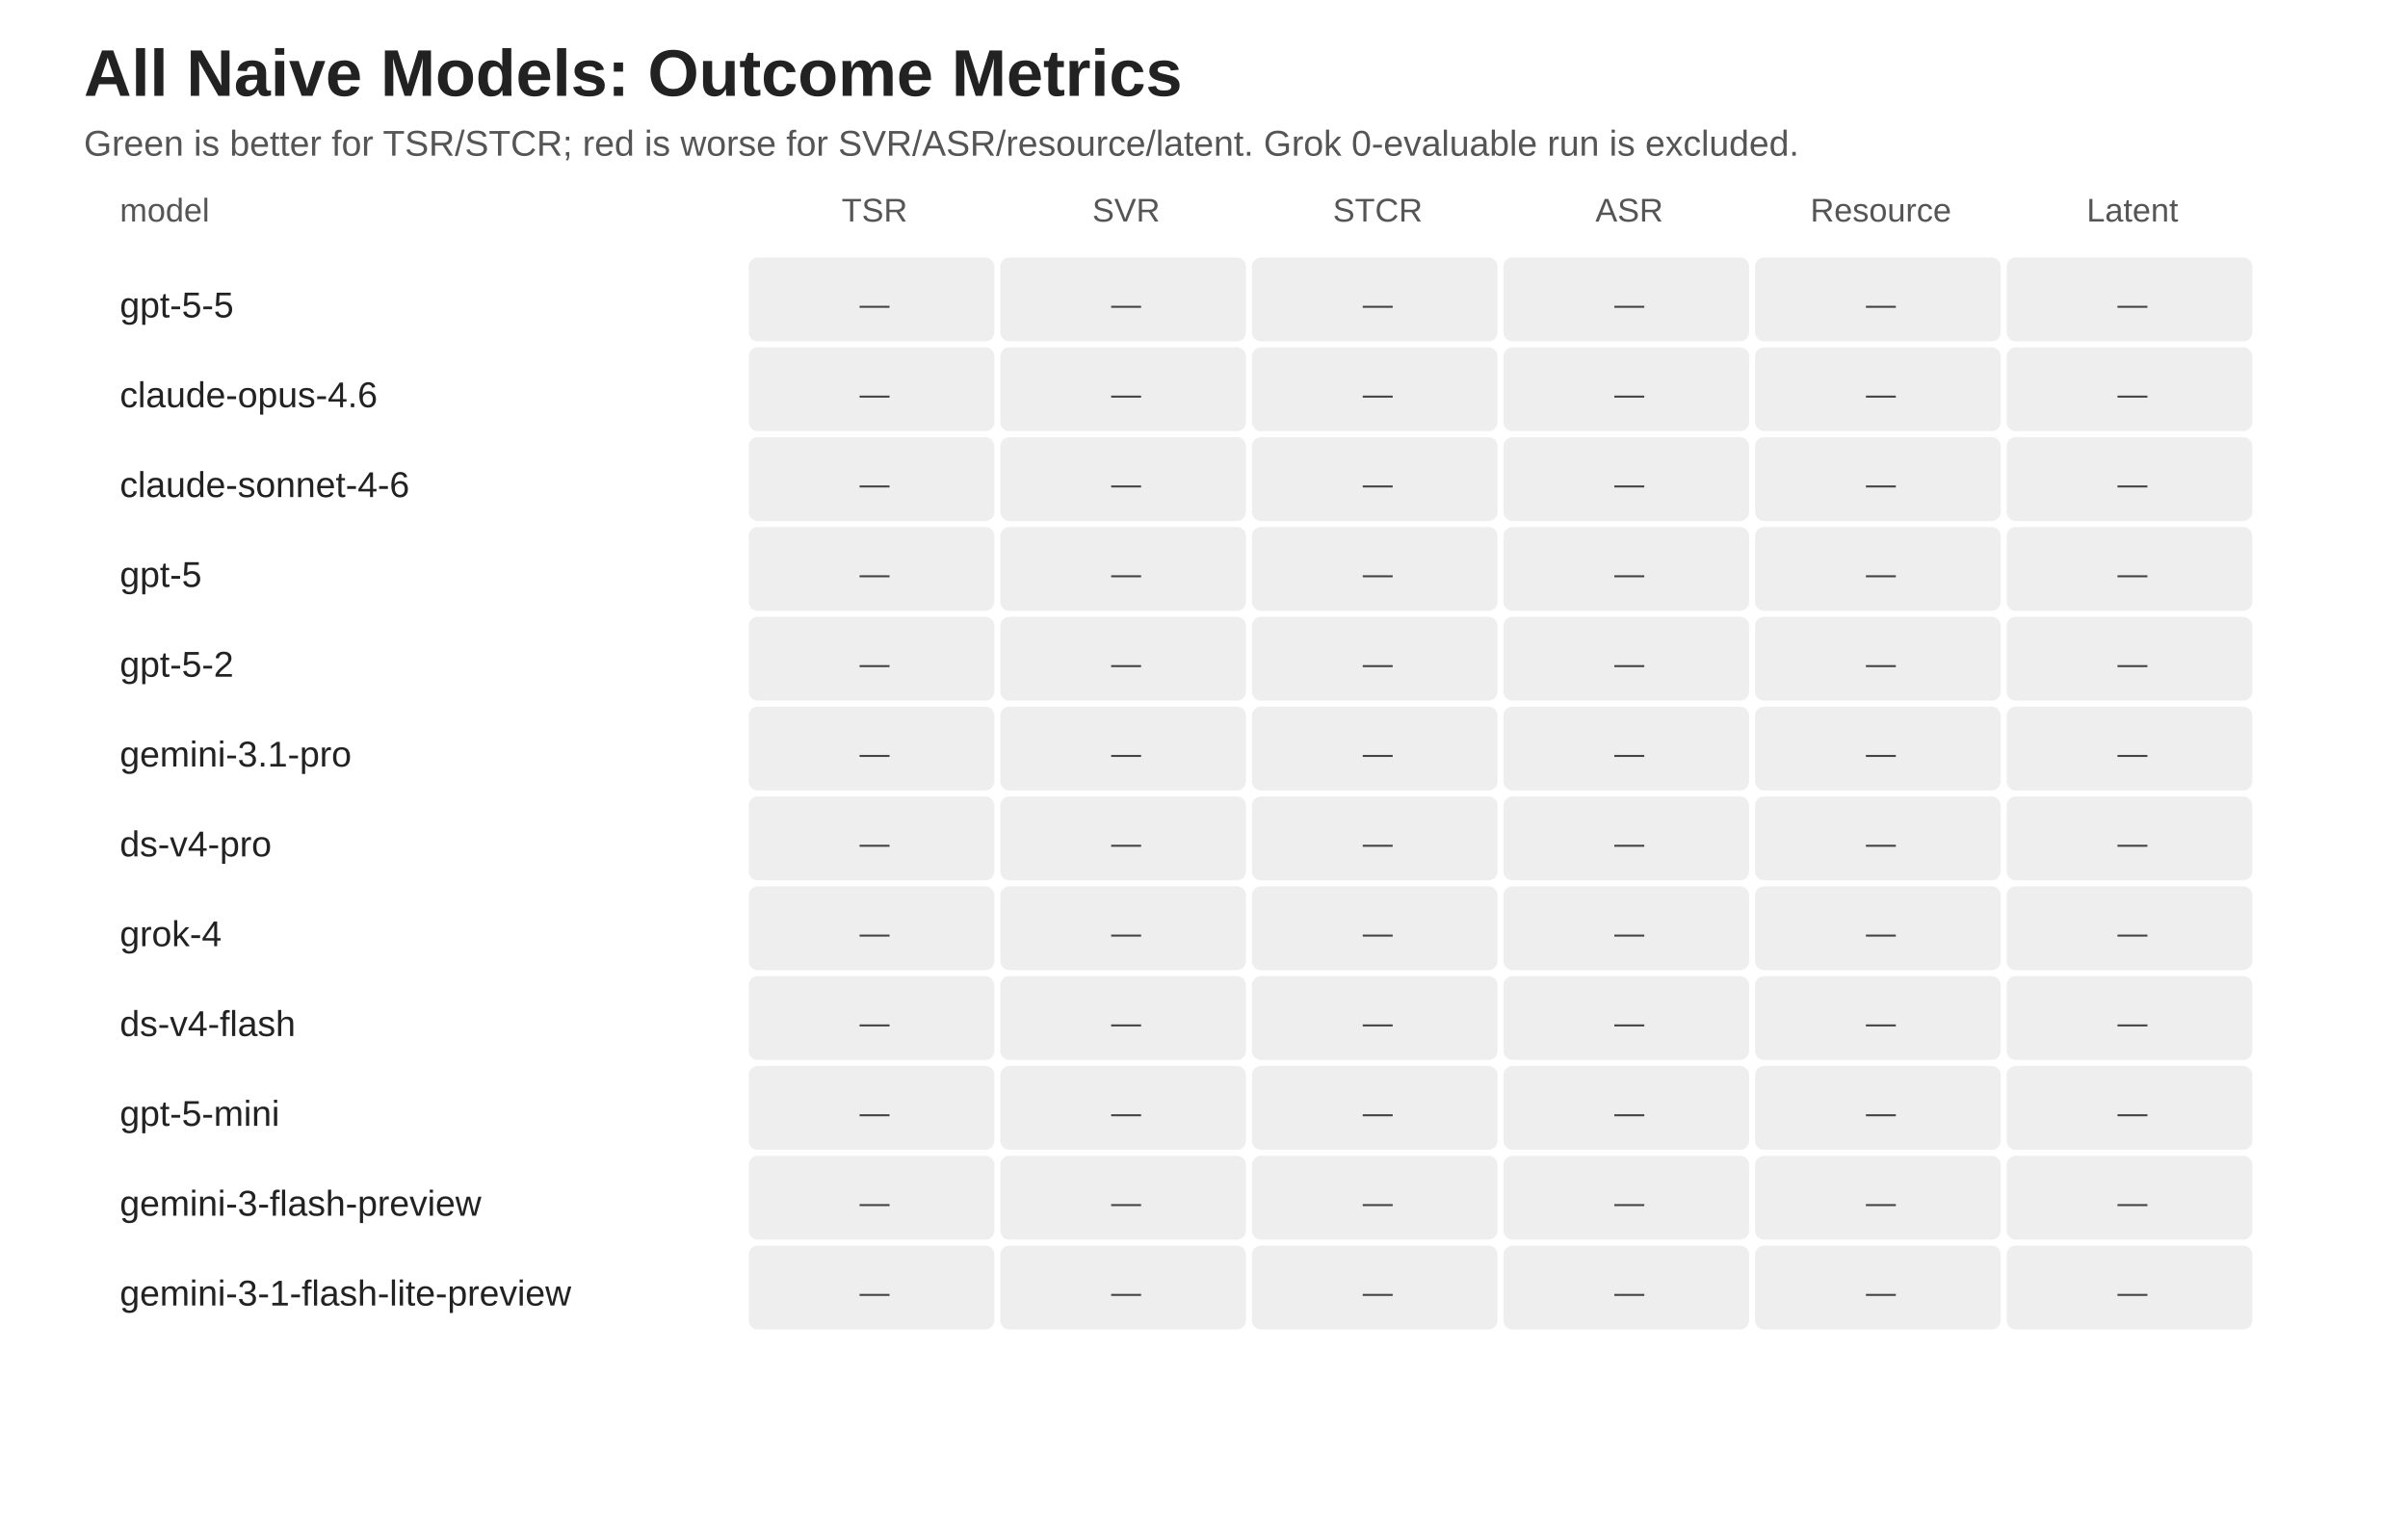
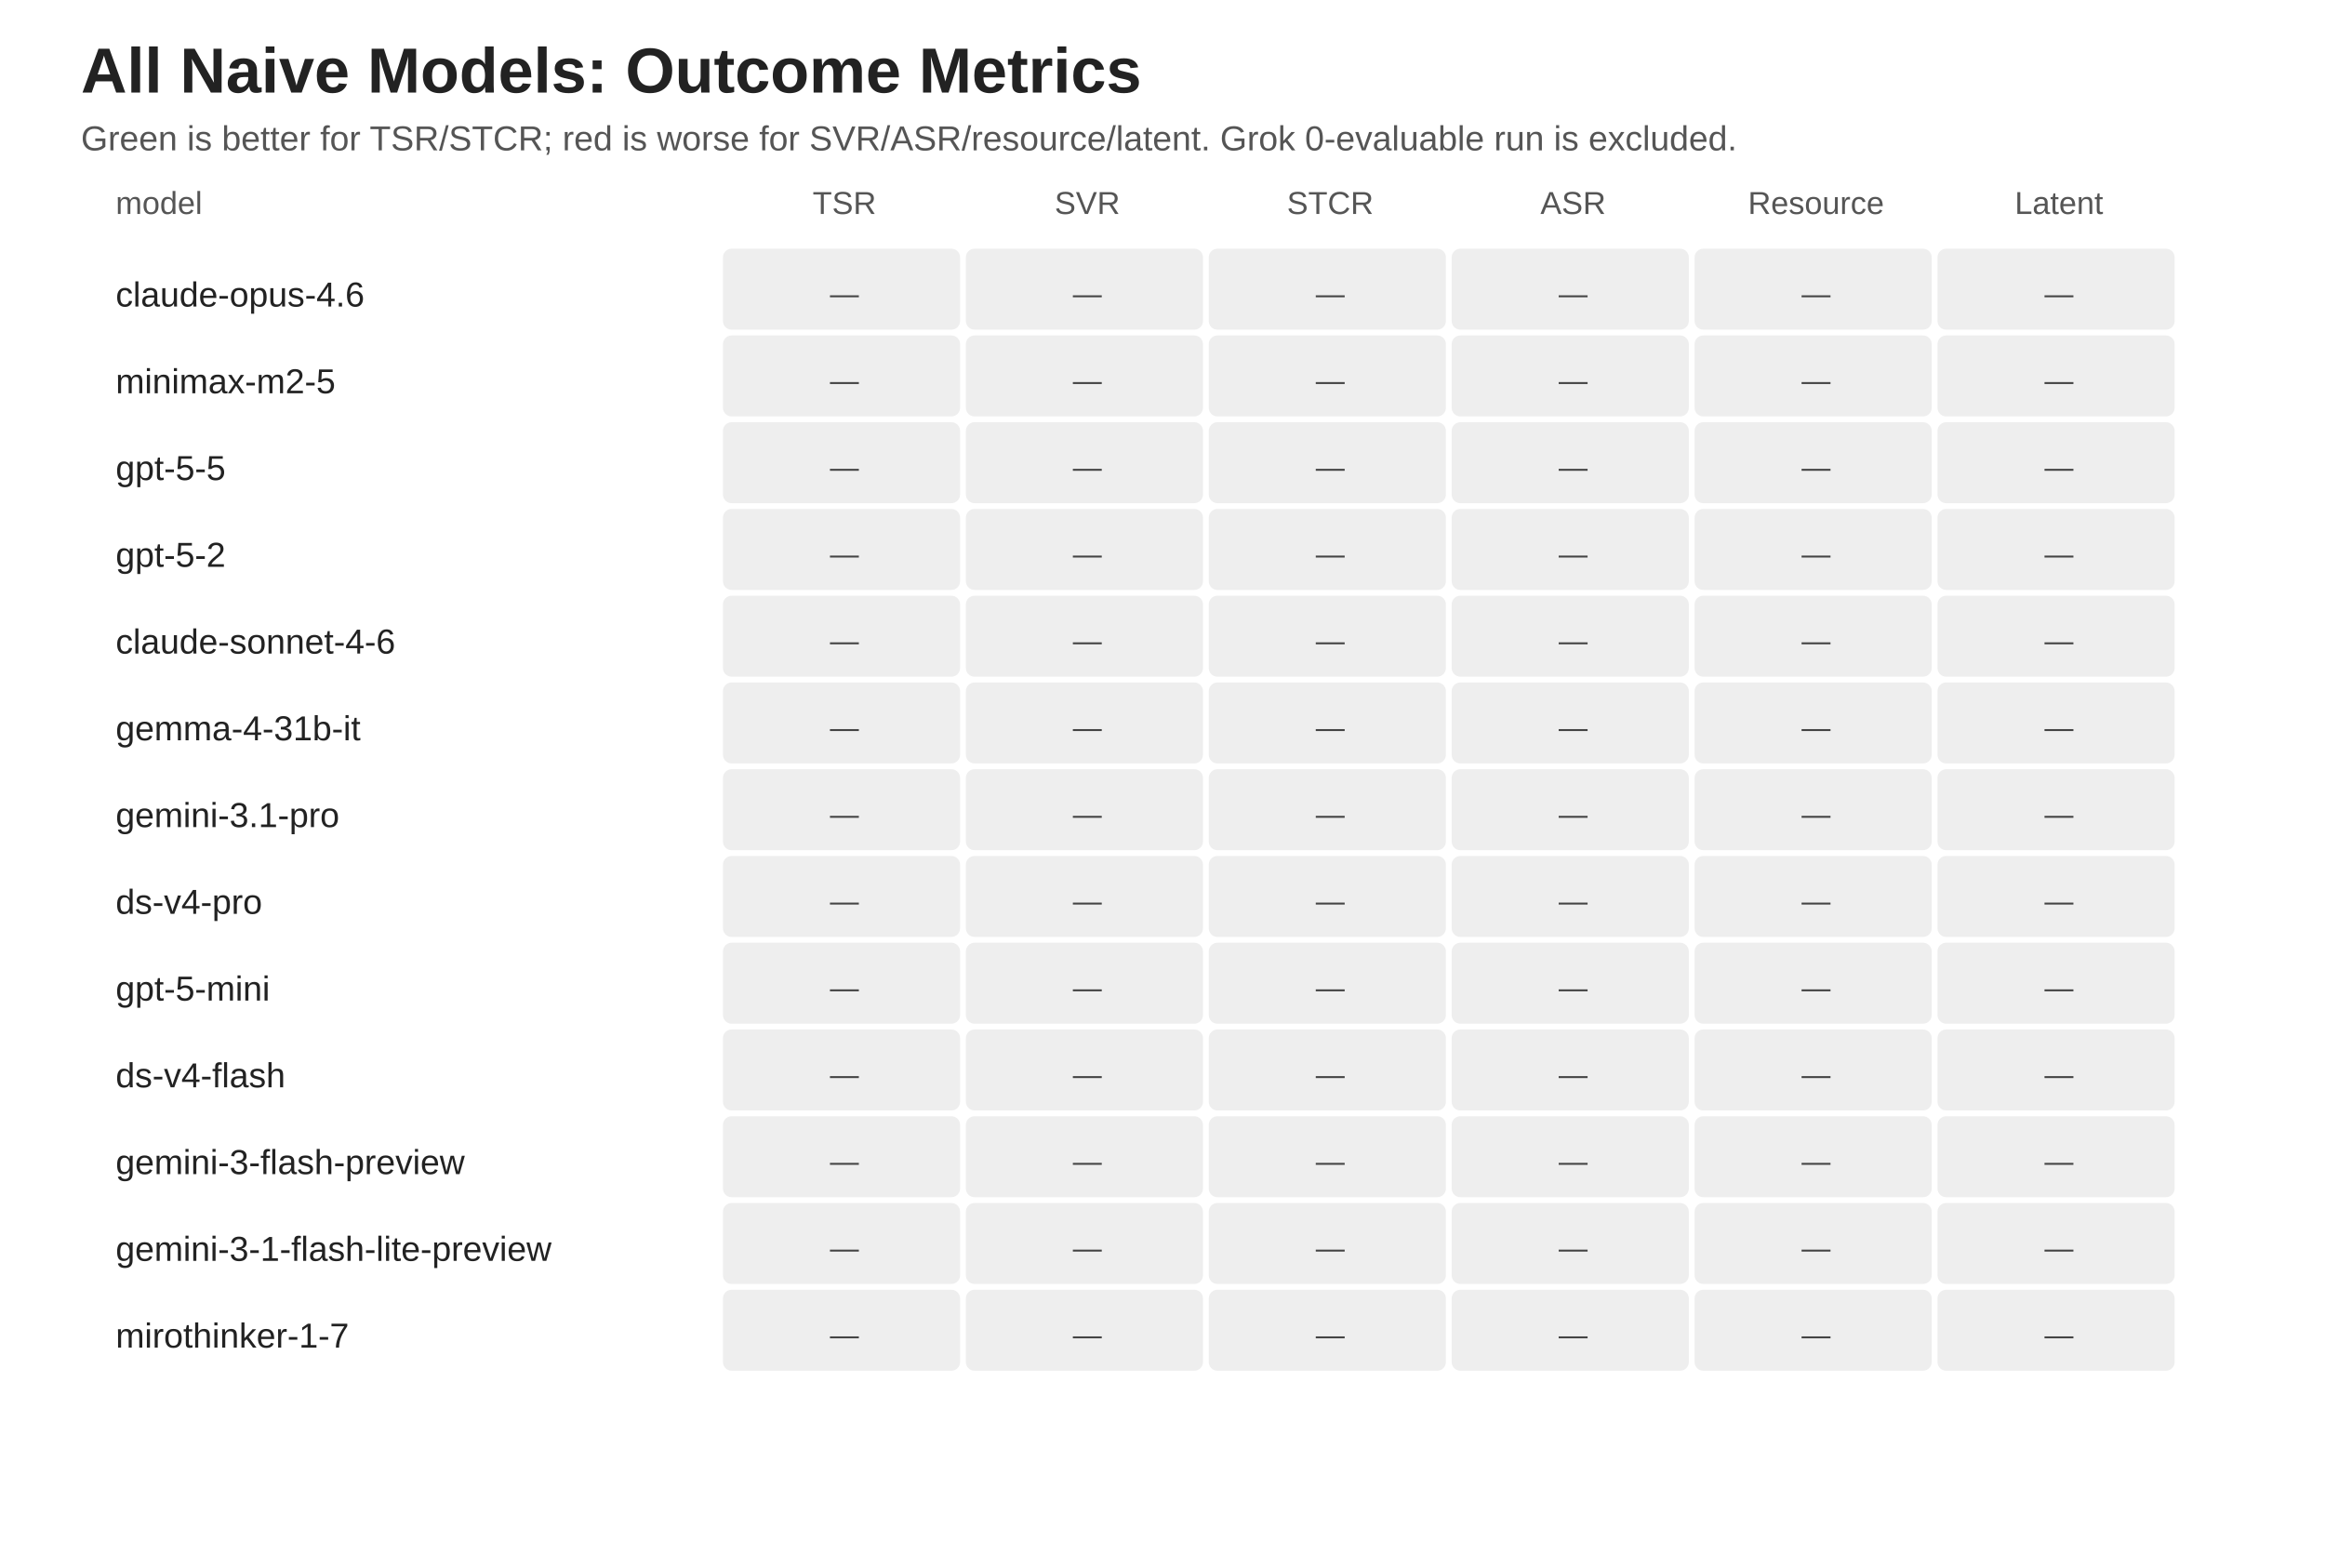
- <svg xmlns="http://www.w3.org/2000/svg" width="804" height="512" viewBox="0 0 804 512">
+ <svg xmlns="http://www.w3.org/2000/svg" width="804" height="542" viewBox="0 0 804 542">
  <style>
text{font-family:Arial,Helvetica,sans-serif;fill:#222}
.title{font-size:22px;font-weight:700}
.subtitle{font-size:12px;fill:#555}
.axis{font-size:11px;fill:#555}
.label{font-size:12px}
.small{font-size:10px;fill:#444}
.grid{stroke:#ddd;stroke-width:1}
</style>
  <text x="28" y="32" class="title">All Naive Models: Outcome Metrics</text>
  <text x="28" y="52" class="subtitle">Green is better for TSR/STCR; red is worse for SVR/ASR/resource/latent. Grok 0-evaluable run is excluded.</text>
  <text x="40" y="74" class="axis">model</text>
  <text x="292.0" y="74" text-anchor="middle" class="axis">TSR</text>
  <text x="376.0" y="74" text-anchor="middle" class="axis">SVR</text>
  <text x="460.0" y="74" text-anchor="middle" class="axis">STCR</text>
  <text x="544.0" y="74" text-anchor="middle" class="axis">ASR</text>
  <text x="628.0" y="74" text-anchor="middle" class="axis">Resource</text>
  <text x="712.0" y="74" text-anchor="middle" class="axis">Latent</text>
-   <text x="40" y="106" class="label">gpt-5-5</text>
+   <text x="40" y="106" class="label">claude-opus-4.6</text>
  <rect x="250" y="86" width="82" height="28" fill="#eeeeee" rx="3" />
  <text x="292.0" y="105" text-anchor="middle" class="small">—</text>
  <rect x="334" y="86" width="82" height="28" fill="#eeeeee" rx="3" />
  <text x="376.0" y="105" text-anchor="middle" class="small">—</text>
  <rect x="418" y="86" width="82" height="28" fill="#eeeeee" rx="3" />
  <text x="460.0" y="105" text-anchor="middle" class="small">—</text>
  <rect x="502" y="86" width="82" height="28" fill="#eeeeee" rx="3" />
  <text x="544.0" y="105" text-anchor="middle" class="small">—</text>
  <rect x="586" y="86" width="82" height="28" fill="#eeeeee" rx="3" />
  <text x="628.0" y="105" text-anchor="middle" class="small">—</text>
  <rect x="670" y="86" width="82" height="28" fill="#eeeeee" rx="3" />
  <text x="712.0" y="105" text-anchor="middle" class="small">—</text>
-   <text x="40" y="136" class="label">claude-opus-4.6</text>
+   <text x="40" y="136" class="label">minimax-m2-5</text>
  <rect x="250" y="116" width="82" height="28" fill="#eeeeee" rx="3" />
  <text x="292.0" y="135" text-anchor="middle" class="small">—</text>
  <rect x="334" y="116" width="82" height="28" fill="#eeeeee" rx="3" />
  <text x="376.0" y="135" text-anchor="middle" class="small">—</text>
  <rect x="418" y="116" width="82" height="28" fill="#eeeeee" rx="3" />
  <text x="460.0" y="135" text-anchor="middle" class="small">—</text>
  <rect x="502" y="116" width="82" height="28" fill="#eeeeee" rx="3" />
  <text x="544.0" y="135" text-anchor="middle" class="small">—</text>
  <rect x="586" y="116" width="82" height="28" fill="#eeeeee" rx="3" />
  <text x="628.0" y="135" text-anchor="middle" class="small">—</text>
  <rect x="670" y="116" width="82" height="28" fill="#eeeeee" rx="3" />
  <text x="712.0" y="135" text-anchor="middle" class="small">—</text>
-   <text x="40" y="166" class="label">claude-sonnet-4-6</text>
+   <text x="40" y="166" class="label">gpt-5-5</text>
  <rect x="250" y="146" width="82" height="28" fill="#eeeeee" rx="3" />
  <text x="292.0" y="165" text-anchor="middle" class="small">—</text>
  <rect x="334" y="146" width="82" height="28" fill="#eeeeee" rx="3" />
  <text x="376.0" y="165" text-anchor="middle" class="small">—</text>
  <rect x="418" y="146" width="82" height="28" fill="#eeeeee" rx="3" />
  <text x="460.0" y="165" text-anchor="middle" class="small">—</text>
  <rect x="502" y="146" width="82" height="28" fill="#eeeeee" rx="3" />
  <text x="544.0" y="165" text-anchor="middle" class="small">—</text>
  <rect x="586" y="146" width="82" height="28" fill="#eeeeee" rx="3" />
  <text x="628.0" y="165" text-anchor="middle" class="small">—</text>
  <rect x="670" y="146" width="82" height="28" fill="#eeeeee" rx="3" />
  <text x="712.0" y="165" text-anchor="middle" class="small">—</text>
-   <text x="40" y="196" class="label">gpt-5</text>
+   <text x="40" y="196" class="label">gpt-5-2</text>
  <rect x="250" y="176" width="82" height="28" fill="#eeeeee" rx="3" />
  <text x="292.0" y="195" text-anchor="middle" class="small">—</text>
  <rect x="334" y="176" width="82" height="28" fill="#eeeeee" rx="3" />
  <text x="376.0" y="195" text-anchor="middle" class="small">—</text>
  <rect x="418" y="176" width="82" height="28" fill="#eeeeee" rx="3" />
  <text x="460.0" y="195" text-anchor="middle" class="small">—</text>
  <rect x="502" y="176" width="82" height="28" fill="#eeeeee" rx="3" />
  <text x="544.0" y="195" text-anchor="middle" class="small">—</text>
  <rect x="586" y="176" width="82" height="28" fill="#eeeeee" rx="3" />
  <text x="628.0" y="195" text-anchor="middle" class="small">—</text>
  <rect x="670" y="176" width="82" height="28" fill="#eeeeee" rx="3" />
  <text x="712.0" y="195" text-anchor="middle" class="small">—</text>
-   <text x="40" y="226" class="label">gpt-5-2</text>
+   <text x="40" y="226" class="label">claude-sonnet-4-6</text>
  <rect x="250" y="206" width="82" height="28" fill="#eeeeee" rx="3" />
  <text x="292.0" y="225" text-anchor="middle" class="small">—</text>
  <rect x="334" y="206" width="82" height="28" fill="#eeeeee" rx="3" />
  <text x="376.0" y="225" text-anchor="middle" class="small">—</text>
  <rect x="418" y="206" width="82" height="28" fill="#eeeeee" rx="3" />
  <text x="460.0" y="225" text-anchor="middle" class="small">—</text>
  <rect x="502" y="206" width="82" height="28" fill="#eeeeee" rx="3" />
  <text x="544.0" y="225" text-anchor="middle" class="small">—</text>
  <rect x="586" y="206" width="82" height="28" fill="#eeeeee" rx="3" />
  <text x="628.0" y="225" text-anchor="middle" class="small">—</text>
  <rect x="670" y="206" width="82" height="28" fill="#eeeeee" rx="3" />
  <text x="712.0" y="225" text-anchor="middle" class="small">—</text>
-   <text x="40" y="256" class="label">gemini-3.1-pro</text>
+   <text x="40" y="256" class="label">gemma-4-31b-it</text>
  <rect x="250" y="236" width="82" height="28" fill="#eeeeee" rx="3" />
  <text x="292.0" y="255" text-anchor="middle" class="small">—</text>
  <rect x="334" y="236" width="82" height="28" fill="#eeeeee" rx="3" />
  <text x="376.0" y="255" text-anchor="middle" class="small">—</text>
  <rect x="418" y="236" width="82" height="28" fill="#eeeeee" rx="3" />
  <text x="460.0" y="255" text-anchor="middle" class="small">—</text>
  <rect x="502" y="236" width="82" height="28" fill="#eeeeee" rx="3" />
  <text x="544.0" y="255" text-anchor="middle" class="small">—</text>
  <rect x="586" y="236" width="82" height="28" fill="#eeeeee" rx="3" />
  <text x="628.0" y="255" text-anchor="middle" class="small">—</text>
  <rect x="670" y="236" width="82" height="28" fill="#eeeeee" rx="3" />
  <text x="712.0" y="255" text-anchor="middle" class="small">—</text>
-   <text x="40" y="286" class="label">ds-v4-pro</text>
+   <text x="40" y="286" class="label">gemini-3.1-pro</text>
  <rect x="250" y="266" width="82" height="28" fill="#eeeeee" rx="3" />
  <text x="292.0" y="285" text-anchor="middle" class="small">—</text>
  <rect x="334" y="266" width="82" height="28" fill="#eeeeee" rx="3" />
  <text x="376.0" y="285" text-anchor="middle" class="small">—</text>
  <rect x="418" y="266" width="82" height="28" fill="#eeeeee" rx="3" />
  <text x="460.0" y="285" text-anchor="middle" class="small">—</text>
  <rect x="502" y="266" width="82" height="28" fill="#eeeeee" rx="3" />
  <text x="544.0" y="285" text-anchor="middle" class="small">—</text>
  <rect x="586" y="266" width="82" height="28" fill="#eeeeee" rx="3" />
  <text x="628.0" y="285" text-anchor="middle" class="small">—</text>
  <rect x="670" y="266" width="82" height="28" fill="#eeeeee" rx="3" />
  <text x="712.0" y="285" text-anchor="middle" class="small">—</text>
-   <text x="40" y="316" class="label">grok-4</text>
+   <text x="40" y="316" class="label">ds-v4-pro</text>
  <rect x="250" y="296" width="82" height="28" fill="#eeeeee" rx="3" />
  <text x="292.0" y="315" text-anchor="middle" class="small">—</text>
  <rect x="334" y="296" width="82" height="28" fill="#eeeeee" rx="3" />
  <text x="376.0" y="315" text-anchor="middle" class="small">—</text>
  <rect x="418" y="296" width="82" height="28" fill="#eeeeee" rx="3" />
  <text x="460.0" y="315" text-anchor="middle" class="small">—</text>
  <rect x="502" y="296" width="82" height="28" fill="#eeeeee" rx="3" />
  <text x="544.0" y="315" text-anchor="middle" class="small">—</text>
  <rect x="586" y="296" width="82" height="28" fill="#eeeeee" rx="3" />
  <text x="628.0" y="315" text-anchor="middle" class="small">—</text>
  <rect x="670" y="296" width="82" height="28" fill="#eeeeee" rx="3" />
  <text x="712.0" y="315" text-anchor="middle" class="small">—</text>
-   <text x="40" y="346" class="label">ds-v4-flash</text>
+   <text x="40" y="346" class="label">gpt-5-mini</text>
  <rect x="250" y="326" width="82" height="28" fill="#eeeeee" rx="3" />
  <text x="292.0" y="345" text-anchor="middle" class="small">—</text>
  <rect x="334" y="326" width="82" height="28" fill="#eeeeee" rx="3" />
  <text x="376.0" y="345" text-anchor="middle" class="small">—</text>
  <rect x="418" y="326" width="82" height="28" fill="#eeeeee" rx="3" />
  <text x="460.0" y="345" text-anchor="middle" class="small">—</text>
  <rect x="502" y="326" width="82" height="28" fill="#eeeeee" rx="3" />
  <text x="544.0" y="345" text-anchor="middle" class="small">—</text>
  <rect x="586" y="326" width="82" height="28" fill="#eeeeee" rx="3" />
  <text x="628.0" y="345" text-anchor="middle" class="small">—</text>
  <rect x="670" y="326" width="82" height="28" fill="#eeeeee" rx="3" />
  <text x="712.0" y="345" text-anchor="middle" class="small">—</text>
-   <text x="40" y="376" class="label">gpt-5-mini</text>
+   <text x="40" y="376" class="label">ds-v4-flash</text>
  <rect x="250" y="356" width="82" height="28" fill="#eeeeee" rx="3" />
  <text x="292.0" y="375" text-anchor="middle" class="small">—</text>
  <rect x="334" y="356" width="82" height="28" fill="#eeeeee" rx="3" />
  <text x="376.0" y="375" text-anchor="middle" class="small">—</text>
  <rect x="418" y="356" width="82" height="28" fill="#eeeeee" rx="3" />
  <text x="460.0" y="375" text-anchor="middle" class="small">—</text>
  <rect x="502" y="356" width="82" height="28" fill="#eeeeee" rx="3" />
  <text x="544.0" y="375" text-anchor="middle" class="small">—</text>
  <rect x="586" y="356" width="82" height="28" fill="#eeeeee" rx="3" />
  <text x="628.0" y="375" text-anchor="middle" class="small">—</text>
  <rect x="670" y="356" width="82" height="28" fill="#eeeeee" rx="3" />
  <text x="712.0" y="375" text-anchor="middle" class="small">—</text>
  <text x="40" y="406" class="label">gemini-3-flash-preview</text>
  <rect x="250" y="386" width="82" height="28" fill="#eeeeee" rx="3" />
  <text x="292.0" y="405" text-anchor="middle" class="small">—</text>
  <rect x="334" y="386" width="82" height="28" fill="#eeeeee" rx="3" />
  <text x="376.0" y="405" text-anchor="middle" class="small">—</text>
  <rect x="418" y="386" width="82" height="28" fill="#eeeeee" rx="3" />
  <text x="460.0" y="405" text-anchor="middle" class="small">—</text>
  <rect x="502" y="386" width="82" height="28" fill="#eeeeee" rx="3" />
  <text x="544.0" y="405" text-anchor="middle" class="small">—</text>
  <rect x="586" y="386" width="82" height="28" fill="#eeeeee" rx="3" />
  <text x="628.0" y="405" text-anchor="middle" class="small">—</text>
  <rect x="670" y="386" width="82" height="28" fill="#eeeeee" rx="3" />
  <text x="712.0" y="405" text-anchor="middle" class="small">—</text>
  <text x="40" y="436" class="label">gemini-3-1-flash-lite-preview</text>
  <rect x="250" y="416" width="82" height="28" fill="#eeeeee" rx="3" />
  <text x="292.0" y="435" text-anchor="middle" class="small">—</text>
  <rect x="334" y="416" width="82" height="28" fill="#eeeeee" rx="3" />
  <text x="376.0" y="435" text-anchor="middle" class="small">—</text>
  <rect x="418" y="416" width="82" height="28" fill="#eeeeee" rx="3" />
  <text x="460.0" y="435" text-anchor="middle" class="small">—</text>
  <rect x="502" y="416" width="82" height="28" fill="#eeeeee" rx="3" />
  <text x="544.0" y="435" text-anchor="middle" class="small">—</text>
  <rect x="586" y="416" width="82" height="28" fill="#eeeeee" rx="3" />
  <text x="628.0" y="435" text-anchor="middle" class="small">—</text>
  <rect x="670" y="416" width="82" height="28" fill="#eeeeee" rx="3" />
  <text x="712.0" y="435" text-anchor="middle" class="small">—</text>
+   <text x="40" y="466" class="label">mirothinker-1-7</text>
+   <rect x="250" y="446" width="82" height="28" fill="#eeeeee" rx="3" />
+   <text x="292.0" y="465" text-anchor="middle" class="small">—</text>
+   <rect x="334" y="446" width="82" height="28" fill="#eeeeee" rx="3" />
+   <text x="376.0" y="465" text-anchor="middle" class="small">—</text>
+   <rect x="418" y="446" width="82" height="28" fill="#eeeeee" rx="3" />
+   <text x="460.0" y="465" text-anchor="middle" class="small">—</text>
+   <rect x="502" y="446" width="82" height="28" fill="#eeeeee" rx="3" />
+   <text x="544.0" y="465" text-anchor="middle" class="small">—</text>
+   <rect x="586" y="446" width="82" height="28" fill="#eeeeee" rx="3" />
+   <text x="628.0" y="465" text-anchor="middle" class="small">—</text>
+   <rect x="670" y="446" width="82" height="28" fill="#eeeeee" rx="3" />
+   <text x="712.0" y="465" text-anchor="middle" class="small">—</text>
</svg>
